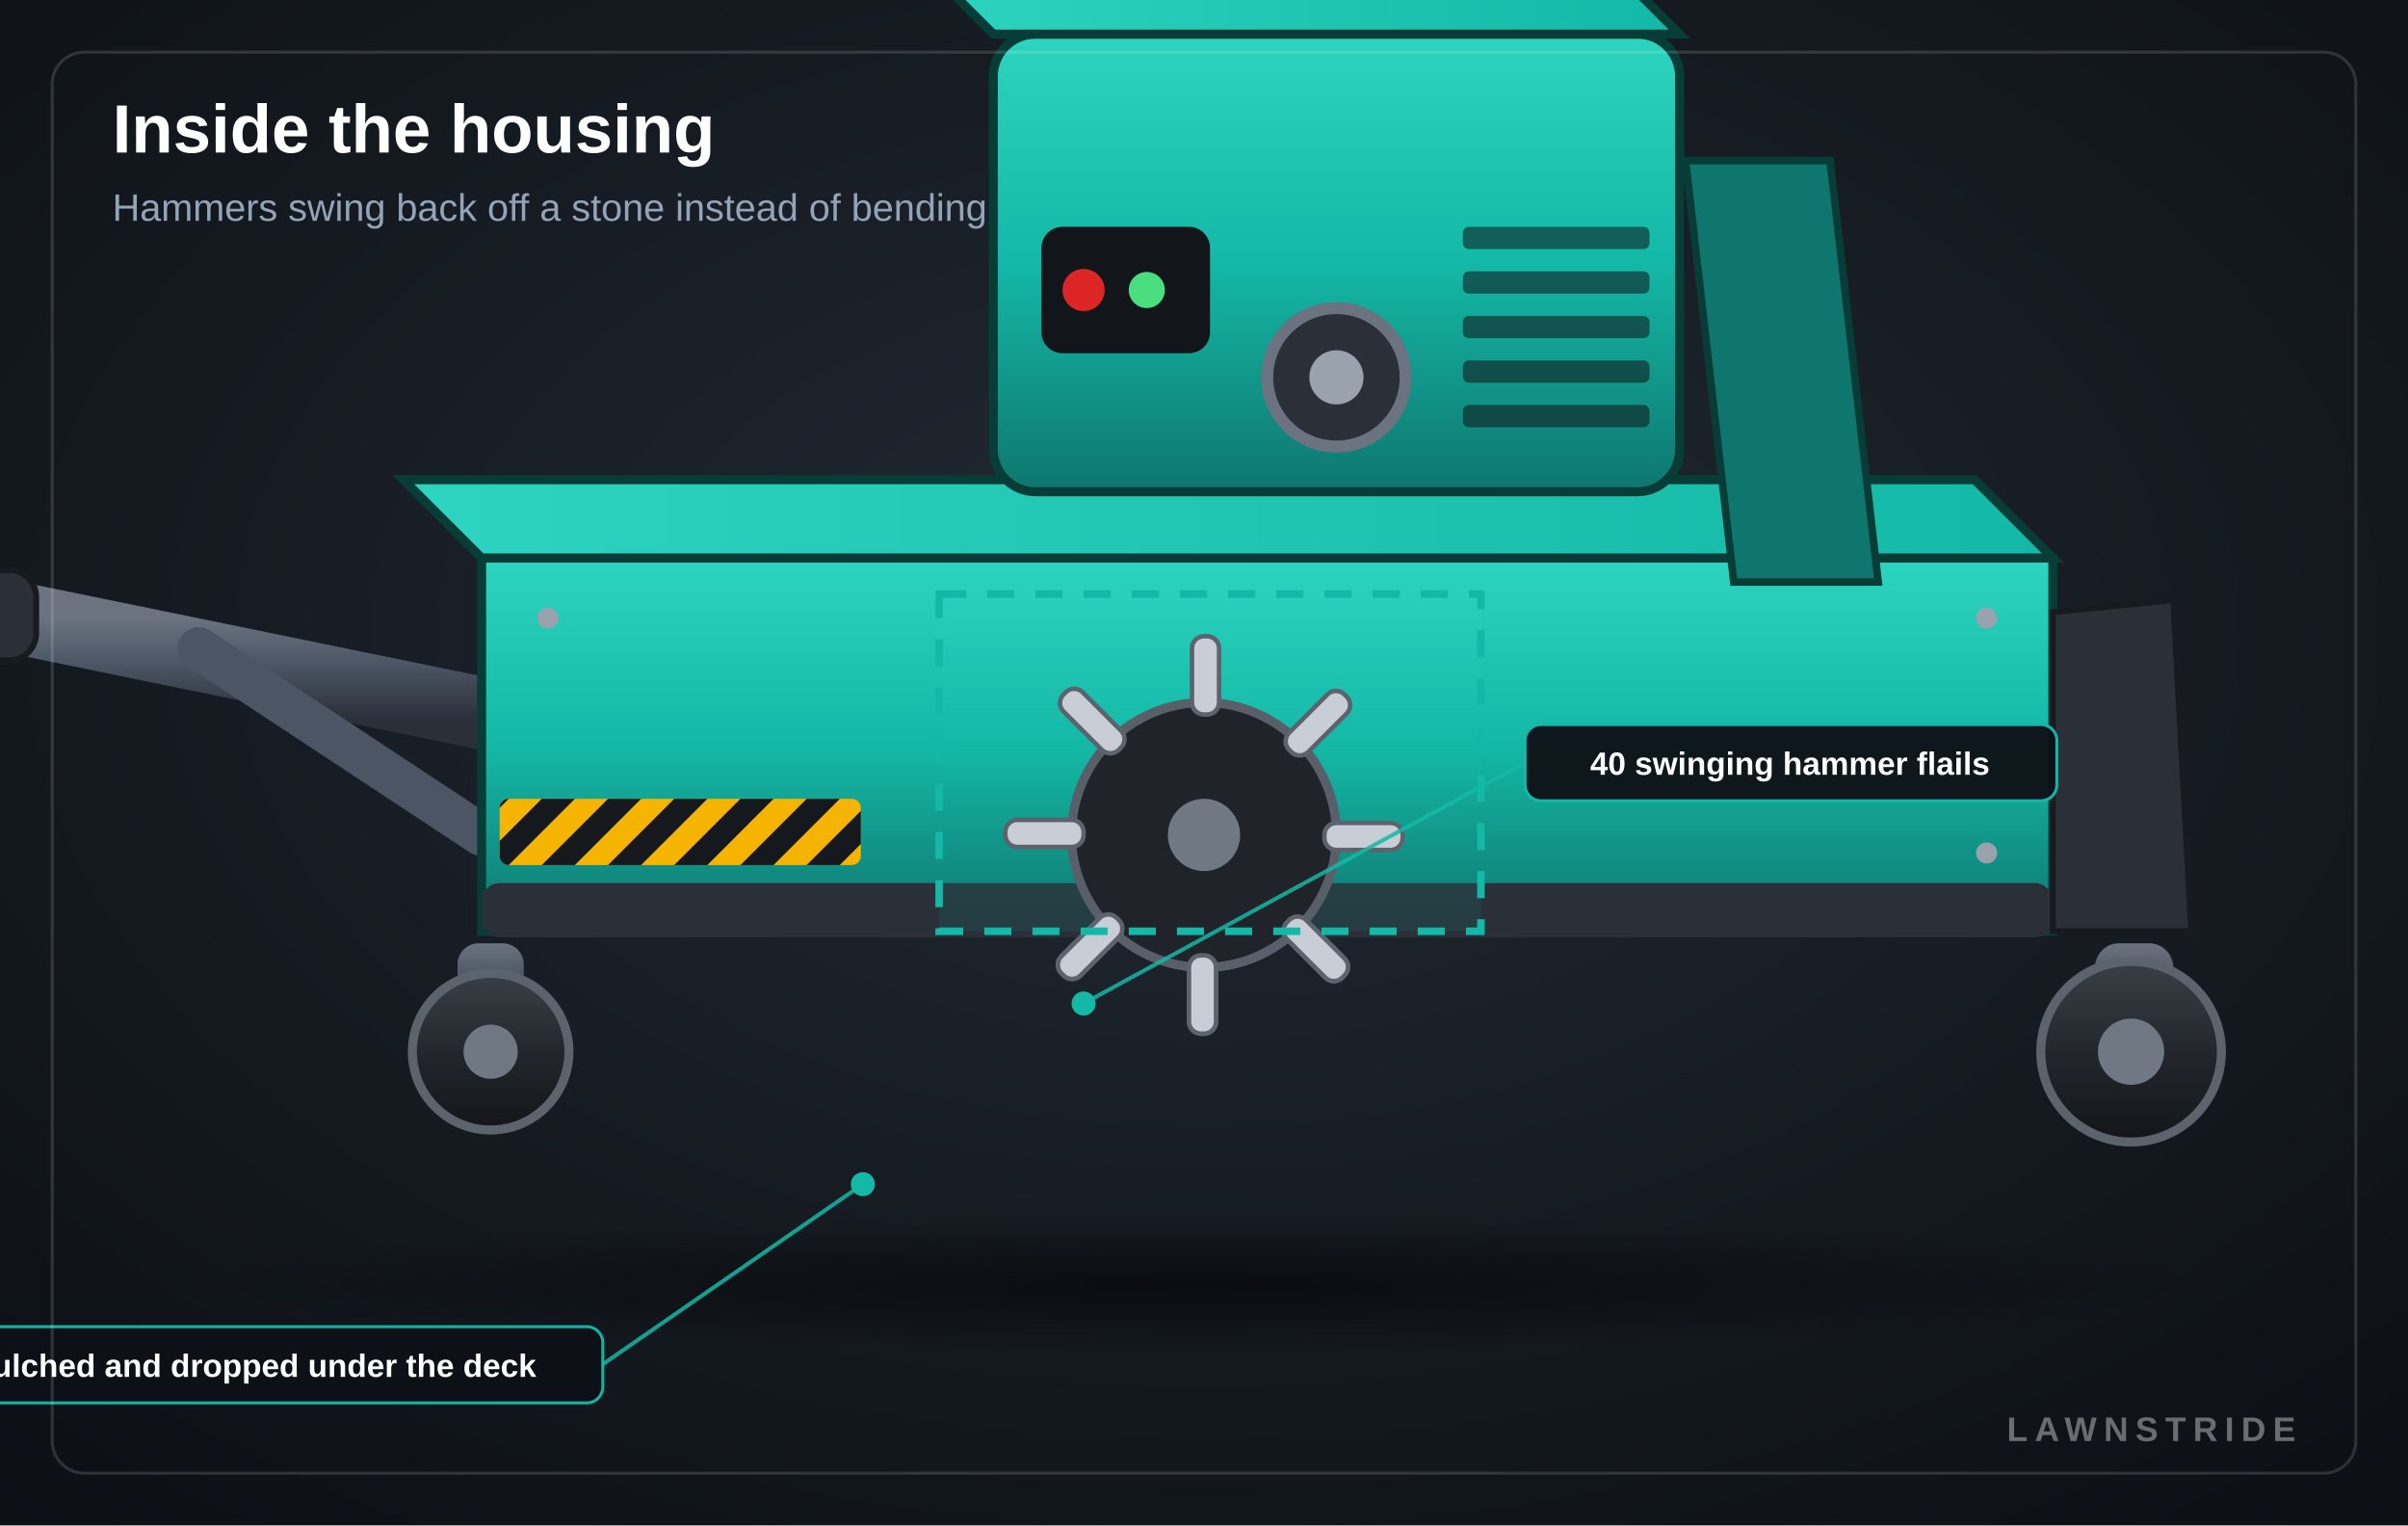
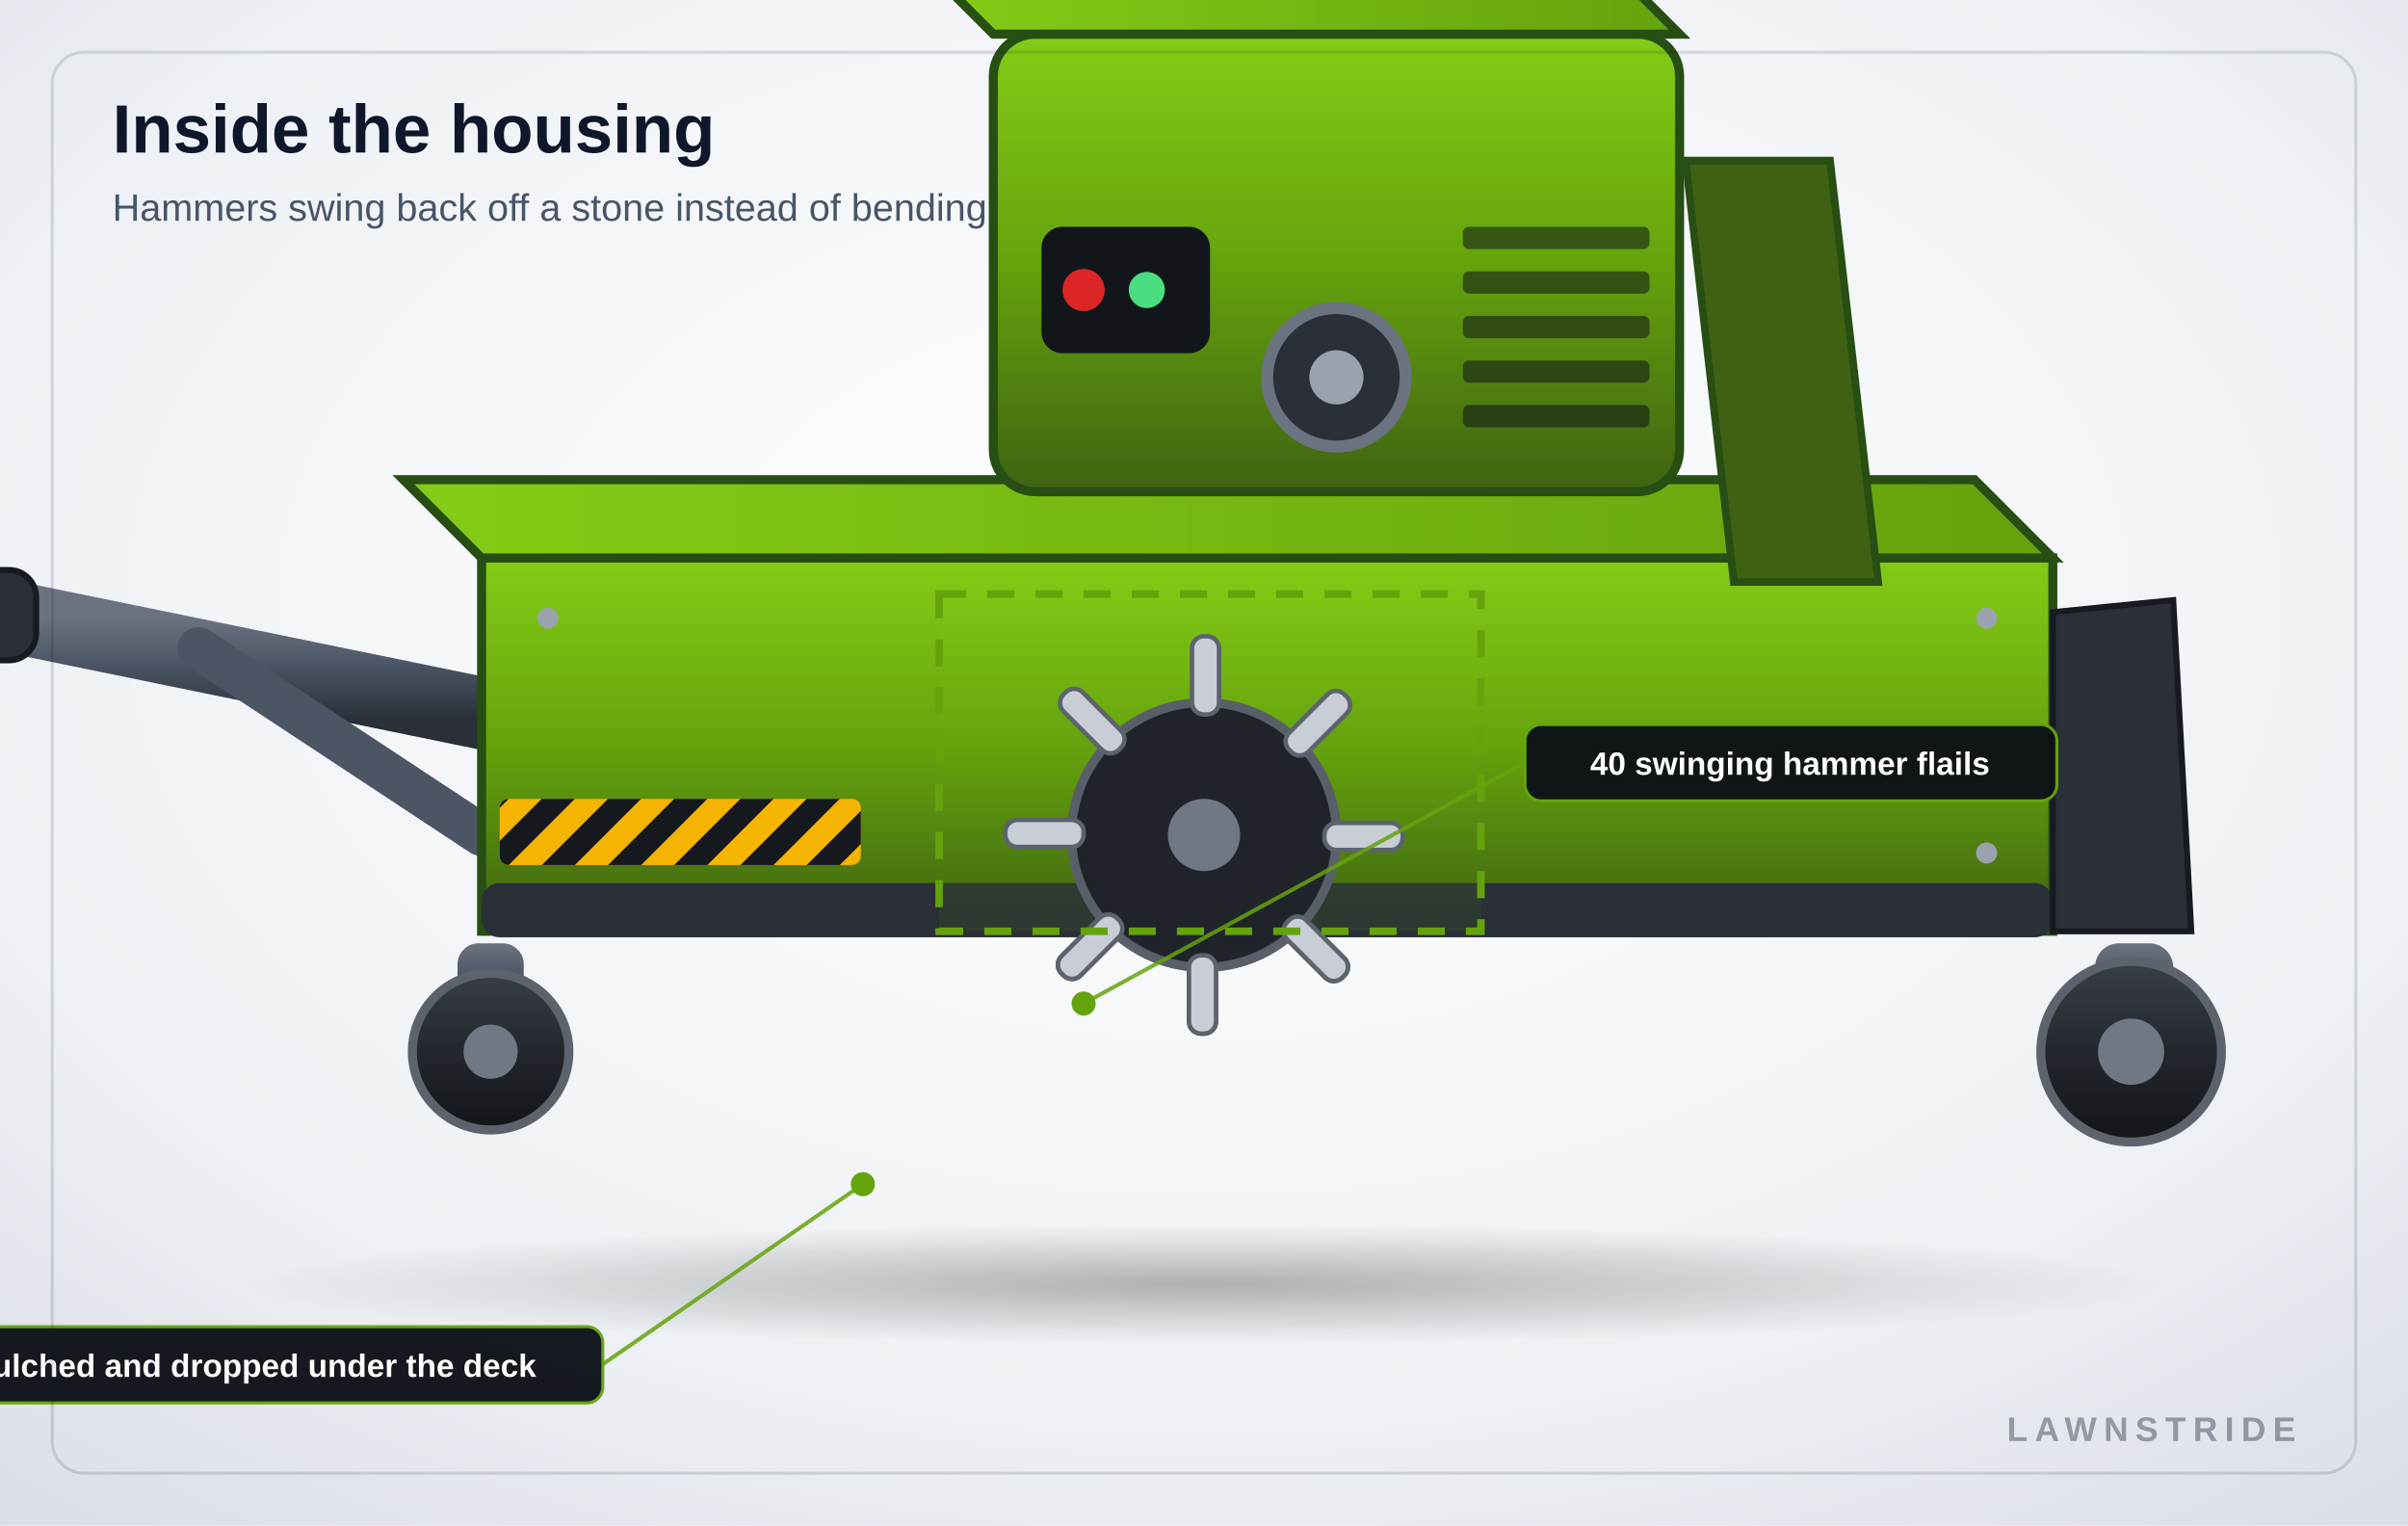
<svg xmlns="http://www.w3.org/2000/svg" viewBox="0 0 1200 760" width="1200" height="760" role="img">
  <defs>
    <linearGradient id="steel" x1="0" y1="0" x2="0" y2="1">
      <stop offset="0" stop-color="#6b7280" />
      <stop offset=".45" stop-color="#4b5563" />
      <stop offset="1" stop-color="#2a2f38" />
    </linearGradient>
    <linearGradient id="steelLite" x1="0" y1="0" x2="0" y2="1">
      <stop offset="0" stop-color="#aeb6c2" />
      <stop offset="1" stop-color="#6b7280" />
    </linearGradient>
    <linearGradient id="dark" x1="0" y1="0" x2="0" y2="1">
      <stop offset="0" stop-color="#31363f" />
      <stop offset="1" stop-color="#15181d" />
    </linearGradient>
    <linearGradient id="rubber" x1="0" y1="0" x2="0" y2="1">
      <stop offset="0" stop-color="#3a3f47" />
      <stop offset=".5" stop-color="#23272d" />
      <stop offset="1" stop-color="#131519" />
    </linearGradient>
    <radialGradient id="studioD" cx=".5" cy=".42" r=".78">
      <stop offset="0" stop-color="#232a33" />
      <stop offset=".6" stop-color="#141920" />
      <stop offset="1" stop-color="#0b0e13" />
    </radialGradient>
    <radialGradient id="studioL" cx=".5" cy=".4" r=".8">
      <stop offset="0" stop-color="#ffffff" />
      <stop offset=".65" stop-color="#eef1f5" />
      <stop offset="1" stop-color="#d7dce4" />
    </radialGradient>
    <linearGradient id="skyG" x1="0" y1="0" x2="0" y2="1">
      <stop offset="0" stop-color="#9fc0d8" />
      <stop offset=".55" stop-color="#cfe0ea" />
      <stop offset="1" stop-color="#e8eef2" />
    </linearGradient>
    <radialGradient id="shadow" cx=".5" cy=".5" r=".5">
      <stop offset="0" stop-color="#000" stop-opacity=".55" />
      <stop offset="1" stop-color="#000" stop-opacity="0" />
    </radialGradient>
    <linearGradient id="glassG" x1="0" y1="0" x2="1" y2="1">
      <stop offset="0" stop-color="#dfeaf2" stop-opacity=".9" />
      <stop offset="1" stop-color="#8fa6b8" stop-opacity=".75" />
    </linearGradient>
    <linearGradient id="paint" x1="0" y1="0" x2="0" y2="1">
-       <stop offset="0" stop-color="#2dd4bf" />
-       <stop offset=".5" stop-color="#14b8a6" />
-       <stop offset="1" stop-color="#0f766e" />
+       <stop offset="0" stop-color="#84cc16" />
+       <stop offset=".5" stop-color="#65a30d" />
+       <stop offset="1" stop-color="#3f6212" />
    </linearGradient>
    <linearGradient id="paintTop" x1="0" y1="0" x2="1" y2="0">
-       <stop offset="0" stop-color="#2dd4bf" />
-       <stop offset="1" stop-color="#14b8a6" />
+       <stop offset="0" stop-color="#84cc16" />
+       <stop offset="1" stop-color="#65a30d" />
    </linearGradient>
  </defs>
-   <rect width="1200" height="760" fill="url(#studioD)" />
-   <ellipse cx="600.0" cy="640" rx="504.0" ry="34" fill="url(#shadow)" />
+   <rect width="1200" height="760" fill="url(#studioL)" />
+   <ellipse cx="600.0" cy="640" rx="480.0" ry="30" fill="url(#shadow)" opacity=".5" />
  <g transform="translate(-210.0,-370.0) scale(1.5)">
    <path d="M312 486 L146 452" stroke="url(#steel)" stroke-width="24" stroke-linecap="round" />
    <path d="M300 524 L206 462" stroke="#4b5563" stroke-width="14" stroke-linecap="round" />
    <rect x="106" y="436" width="46" height="30" rx="9" fill="#2a2f38" stroke="#171b21" stroke-width="2" />
    <circle cx="122" cy="451" r="9" fill="#12161b" stroke="#8c939d" stroke-width="3" />
    <circle cx="540" cy="524" r="44" fill="#20242a" stroke="#585f69" stroke-width="3" />
    <rect x="580" y="520" width="26" height="9" rx="4" fill="#c9ced6" stroke="#5c636d" stroke-width="1.5" transform="rotate(0 540 524)" />
    <rect x="580" y="520" width="26" height="9" rx="4" fill="#c9ced6" stroke="#5c636d" stroke-width="1.5" transform="rotate(45 540 524)" />
    <rect x="580" y="520" width="26" height="9" rx="4" fill="#c9ced6" stroke="#5c636d" stroke-width="1.5" transform="rotate(90 540 524)" />
    <rect x="580" y="520" width="26" height="9" rx="4" fill="#c9ced6" stroke="#5c636d" stroke-width="1.5" transform="rotate(135 540 524)" />
    <rect x="580" y="520" width="26" height="9" rx="4" fill="#c9ced6" stroke="#5c636d" stroke-width="1.5" transform="rotate(180 540 524)" />
    <rect x="580" y="520" width="26" height="9" rx="4" fill="#c9ced6" stroke="#5c636d" stroke-width="1.5" transform="rotate(225 540 524)" />
    <rect x="580" y="520" width="26" height="9" rx="4" fill="#c9ced6" stroke="#5c636d" stroke-width="1.5" transform="rotate(270 540 524)" />
    <rect x="580" y="520" width="26" height="9" rx="4" fill="#c9ced6" stroke="#5c636d" stroke-width="1.5" transform="rotate(315 540 524)" />
    <circle cx="540" cy="524" r="12" fill="#6f7883" />
-     <path d="M300 432 L822 432 L822 556 L300 556 Z" fill="url(#paint)" stroke="#083c37" stroke-width="3" />
-     <path d="M300 432 L822 432 L796 406 L274 406 Z" fill="url(#paintTop)" stroke="#083c37" stroke-width="3" />
+     <path d="M300 432 L822 432 L822 556 L300 556 Z" fill="url(#paint)" stroke="#274e13" stroke-width="3" />
+     <path d="M300 432 L822 432 L796 406 L274 406 Z" fill="url(#paintTop)" stroke="#274e13" stroke-width="3" />
    <rect x="300" y="540" width="522" height="18" rx="6" fill="#2a2f38" />
    <circle cx="322" cy="452" r="3.5" fill="#9aa2ad" />
    <circle cx="800" cy="452" r="3.5" fill="#9aa2ad" />
    <circle cx="322" cy="530" r="3.5" fill="#9aa2ad" />
    <circle cx="800" cy="530" r="3.5" fill="#9aa2ad" />
    <clipPath id="hz40448">
      <rect x="306" y="512" width="120" height="22" rx="3" />
    </clipPath>
    <g clip-path="url(#hz40448)">
      <rect x="306" y="512" width="120" height="22" fill="#f5b400" />
      <path d="M276 534 l22 -22 h11 l-22 22 z" fill="#15181d" />
      <path d="M298 534 l22 -22 h11 l-22 22 z" fill="#15181d" />
      <path d="M320 534 l22 -22 h11 l-22 22 z" fill="#15181d" />
      <path d="M342 534 l22 -22 h11 l-22 22 z" fill="#15181d" />
      <path d="M364 534 l22 -22 h11 l-22 22 z" fill="#15181d" />
      <path d="M386 534 l22 -22 h11 l-22 22 z" fill="#15181d" />
      <path d="M408 534 l22 -22 h11 l-22 22 z" fill="#15181d" />
      <path d="M430 534 l22 -22 h11 l-22 22 z" fill="#15181d" />
    </g>
    <rect x="452" y="444" width="180" height="112" fill="url(#paint)" opacity=".18" />
    <circle cx="540" cy="524" r="44" fill="#20242a" stroke="#585f69" stroke-width="3" />
    <rect x="580" y="520" width="26" height="9" rx="4" fill="#c9ced6" stroke="#5c636d" stroke-width="1.5" transform="rotate(0 540 524)" />
    <rect x="580" y="520" width="26" height="9" rx="4" fill="#c9ced6" stroke="#5c636d" stroke-width="1.5" transform="rotate(45 540 524)" />
    <rect x="580" y="520" width="26" height="9" rx="4" fill="#c9ced6" stroke="#5c636d" stroke-width="1.5" transform="rotate(90 540 524)" />
    <rect x="580" y="520" width="26" height="9" rx="4" fill="#c9ced6" stroke="#5c636d" stroke-width="1.5" transform="rotate(135 540 524)" />
    <rect x="580" y="520" width="26" height="9" rx="4" fill="#c9ced6" stroke="#5c636d" stroke-width="1.5" transform="rotate(180 540 524)" />
    <rect x="580" y="520" width="26" height="9" rx="4" fill="#c9ced6" stroke="#5c636d" stroke-width="1.5" transform="rotate(225 540 524)" />
    <rect x="580" y="520" width="26" height="9" rx="4" fill="#c9ced6" stroke="#5c636d" stroke-width="1.5" transform="rotate(270 540 524)" />
    <rect x="580" y="520" width="26" height="9" rx="4" fill="#c9ced6" stroke="#5c636d" stroke-width="1.5" transform="rotate(315 540 524)" />
    <circle cx="540" cy="524" r="12" fill="#6f7883" />
-     <rect x="452" y="444" width="180" height="112" fill="none" stroke="#14b8a6" stroke-width="2.5" stroke-dasharray="9 7" />
+     <rect x="452" y="444" width="180" height="112" fill="none" stroke="#65a30d" stroke-width="2.5" stroke-dasharray="9 7" />
    <path d="M822 450 L862 446 L868 556 L822 556 Z" fill="#2a2f38" stroke="#171b21" stroke-width="2" />
    <rect x="836" y="560" width="26" height="30" rx="8" fill="url(#steel)" />
    <circle cx="848" cy="596" r="30" fill="url(#rubber)" stroke="#5c636d" stroke-width="3" />
    <circle cx="848" cy="596" r="11" fill="#6f7883" />
    <rect x="292" y="560" width="22" height="26" rx="7" fill="url(#steel)" />
    <circle cx="303" cy="596" r="26" fill="url(#rubber)" stroke="#5c636d" stroke-width="3" />
    <circle cx="303" cy="596" r="9" fill="#6f7883" />
-     <rect x="470" y="258" width="228" height="152" rx="14" fill="url(#paint)" stroke="#083c37" stroke-width="3" />
-     <path d="M470 258 L698 258 L672 232 L444 232 Z" fill="url(#paintTop)" stroke="#083c37" stroke-width="3" />
+     <rect x="470" y="258" width="228" height="152" rx="14" fill="url(#paint)" stroke="#274e13" stroke-width="3" />
+     <path d="M470 258 L698 258 L672 232 L444 232 Z" fill="url(#paintTop)" stroke="#274e13" stroke-width="3" />
    <rect x="626" y="322.0" width="62" height="7.4" rx="2" fill="#0f1216" opacity=".55" />
    <rect x="626" y="336.8" width="62" height="7.4" rx="2" fill="#0f1216" opacity=".55" />
    <rect x="626" y="351.6" width="62" height="7.4" rx="2" fill="#0f1216" opacity=".55" />
    <rect x="626" y="366.4" width="62" height="7.4" rx="2" fill="#0f1216" opacity=".55" />
    <rect x="626" y="381.2" width="62" height="7.4" rx="2" fill="#0f1216" opacity=".55" />
    <rect x="486" y="322" width="56" height="42" rx="7" fill="#12161b" />
    <circle cx="500" cy="343" r="7" fill="#dc2626" />
    <circle cx="521" cy="343" r="6" fill="#4ade80" />
    <circle cx="584" cy="372" r="23" fill="#2a2f38" stroke="#6b7280" stroke-width="4" />
    <circle cx="584" cy="372" r="9" fill="#9aa2ad" />
    <rect x="612" y="204" width="18" height="30" rx="6" fill="#31363d" />
    <rect x="604" y="192" width="34" height="15" rx="7" fill="#1b1f25" />
    <rect x="474" y="212" width="52" height="24" rx="9" fill="#2a2f38" />
-     <path d="M700 300 L748 300 L764 440 L716 440 Z" fill="#0f766e" stroke="#083c37" stroke-width="2.5" />
+     <path d="M700 300 L748 300 L764 440 L716 440 Z" fill="#3f6212" stroke="#274e13" stroke-width="2.5" />
  </g>
-   <path d="M540 500 L760 380" stroke="#14b8a6" stroke-width="2" opacity=".85" />
-   <circle cx="540" cy="500" r="6" fill="#14b8a6" />
-   <rect x="760" y="361" width="265" height="38" rx="8" fill="#0d1117" stroke="#14b8a6" stroke-width="1.5" opacity=".96" />
+   <path d="M540 500 L760 380" stroke="#65a30d" stroke-width="2" opacity=".85" />
+   <circle cx="540" cy="500" r="6" fill="#65a30d" />
+   <rect x="760" y="361" width="265" height="38" rx="8" fill="#0d1117" stroke="#65a30d" stroke-width="1.5" opacity=".96" />
  <text x="892" y="386" text-anchor="middle" font-family="Arial,Helvetica,sans-serif" font-weight="700" font-size="16" fill="#fff">40 swinging hammer flails</text>
-   <path d="M430 590 L300 680" stroke="#14b8a6" stroke-width="2" opacity=".85" />
-   <circle cx="430" cy="590" r="6" fill="#14b8a6" />
-   <rect x="-49.6" y="661" width="350" height="38" rx="8" fill="#0d1117" stroke="#14b8a6" stroke-width="1.5" opacity=".96" />
+   <path d="M430 590 L300 680" stroke="#65a30d" stroke-width="2" opacity=".85" />
+   <circle cx="430" cy="590" r="6" fill="#65a30d" />
+   <rect x="-49.6" y="661" width="350" height="38" rx="8" fill="#0d1117" stroke="#65a30d" stroke-width="1.5" opacity=".96" />
  <text x="125" y="686" text-anchor="middle" font-family="Arial,Helvetica,sans-serif" font-weight="700" font-size="16" fill="#fff">Mulched and dropped under the deck</text>
-   <text x="56" y="76" font-family="Arial,Helvetica,sans-serif" font-weight="800" font-size="34" fill="#ffffff">Inside the housing</text>
-   <text x="56" y="110" font-family="Arial,Helvetica,sans-serif" font-weight="500" font-size="19" fill="#93a3b8">Hammers swing back off a stone instead of bending</text>
-   <rect x="26" y="26" width="1148" height="708" rx="16" fill="none" stroke="#ffffff" stroke-width="1.5" opacity=".14" />
-   <text x="1144" y="718" text-anchor="end" font-family="Arial,Helvetica,sans-serif" font-weight="800" font-size="17" letter-spacing="3.5" fill="#ffffff" opacity=".38">LAWNSTRIDE</text>
+   <text x="56" y="76" font-family="Arial,Helvetica,sans-serif" font-weight="800" font-size="34" fill="#0f172a">Inside the housing</text>
+   <text x="56" y="110" font-family="Arial,Helvetica,sans-serif" font-weight="500" font-size="19" fill="#475569">Hammers swing back off a stone instead of bending</text>
+   <rect x="26" y="26" width="1148" height="708" rx="16" fill="none" stroke="#0f172a" stroke-width="1.5" opacity=".14" />
+   <text x="1144" y="718" text-anchor="end" font-family="Arial,Helvetica,sans-serif" font-weight="800" font-size="17" letter-spacing="3.5" fill="#0f172a" opacity=".38">LAWNSTRIDE</text>
</svg>
